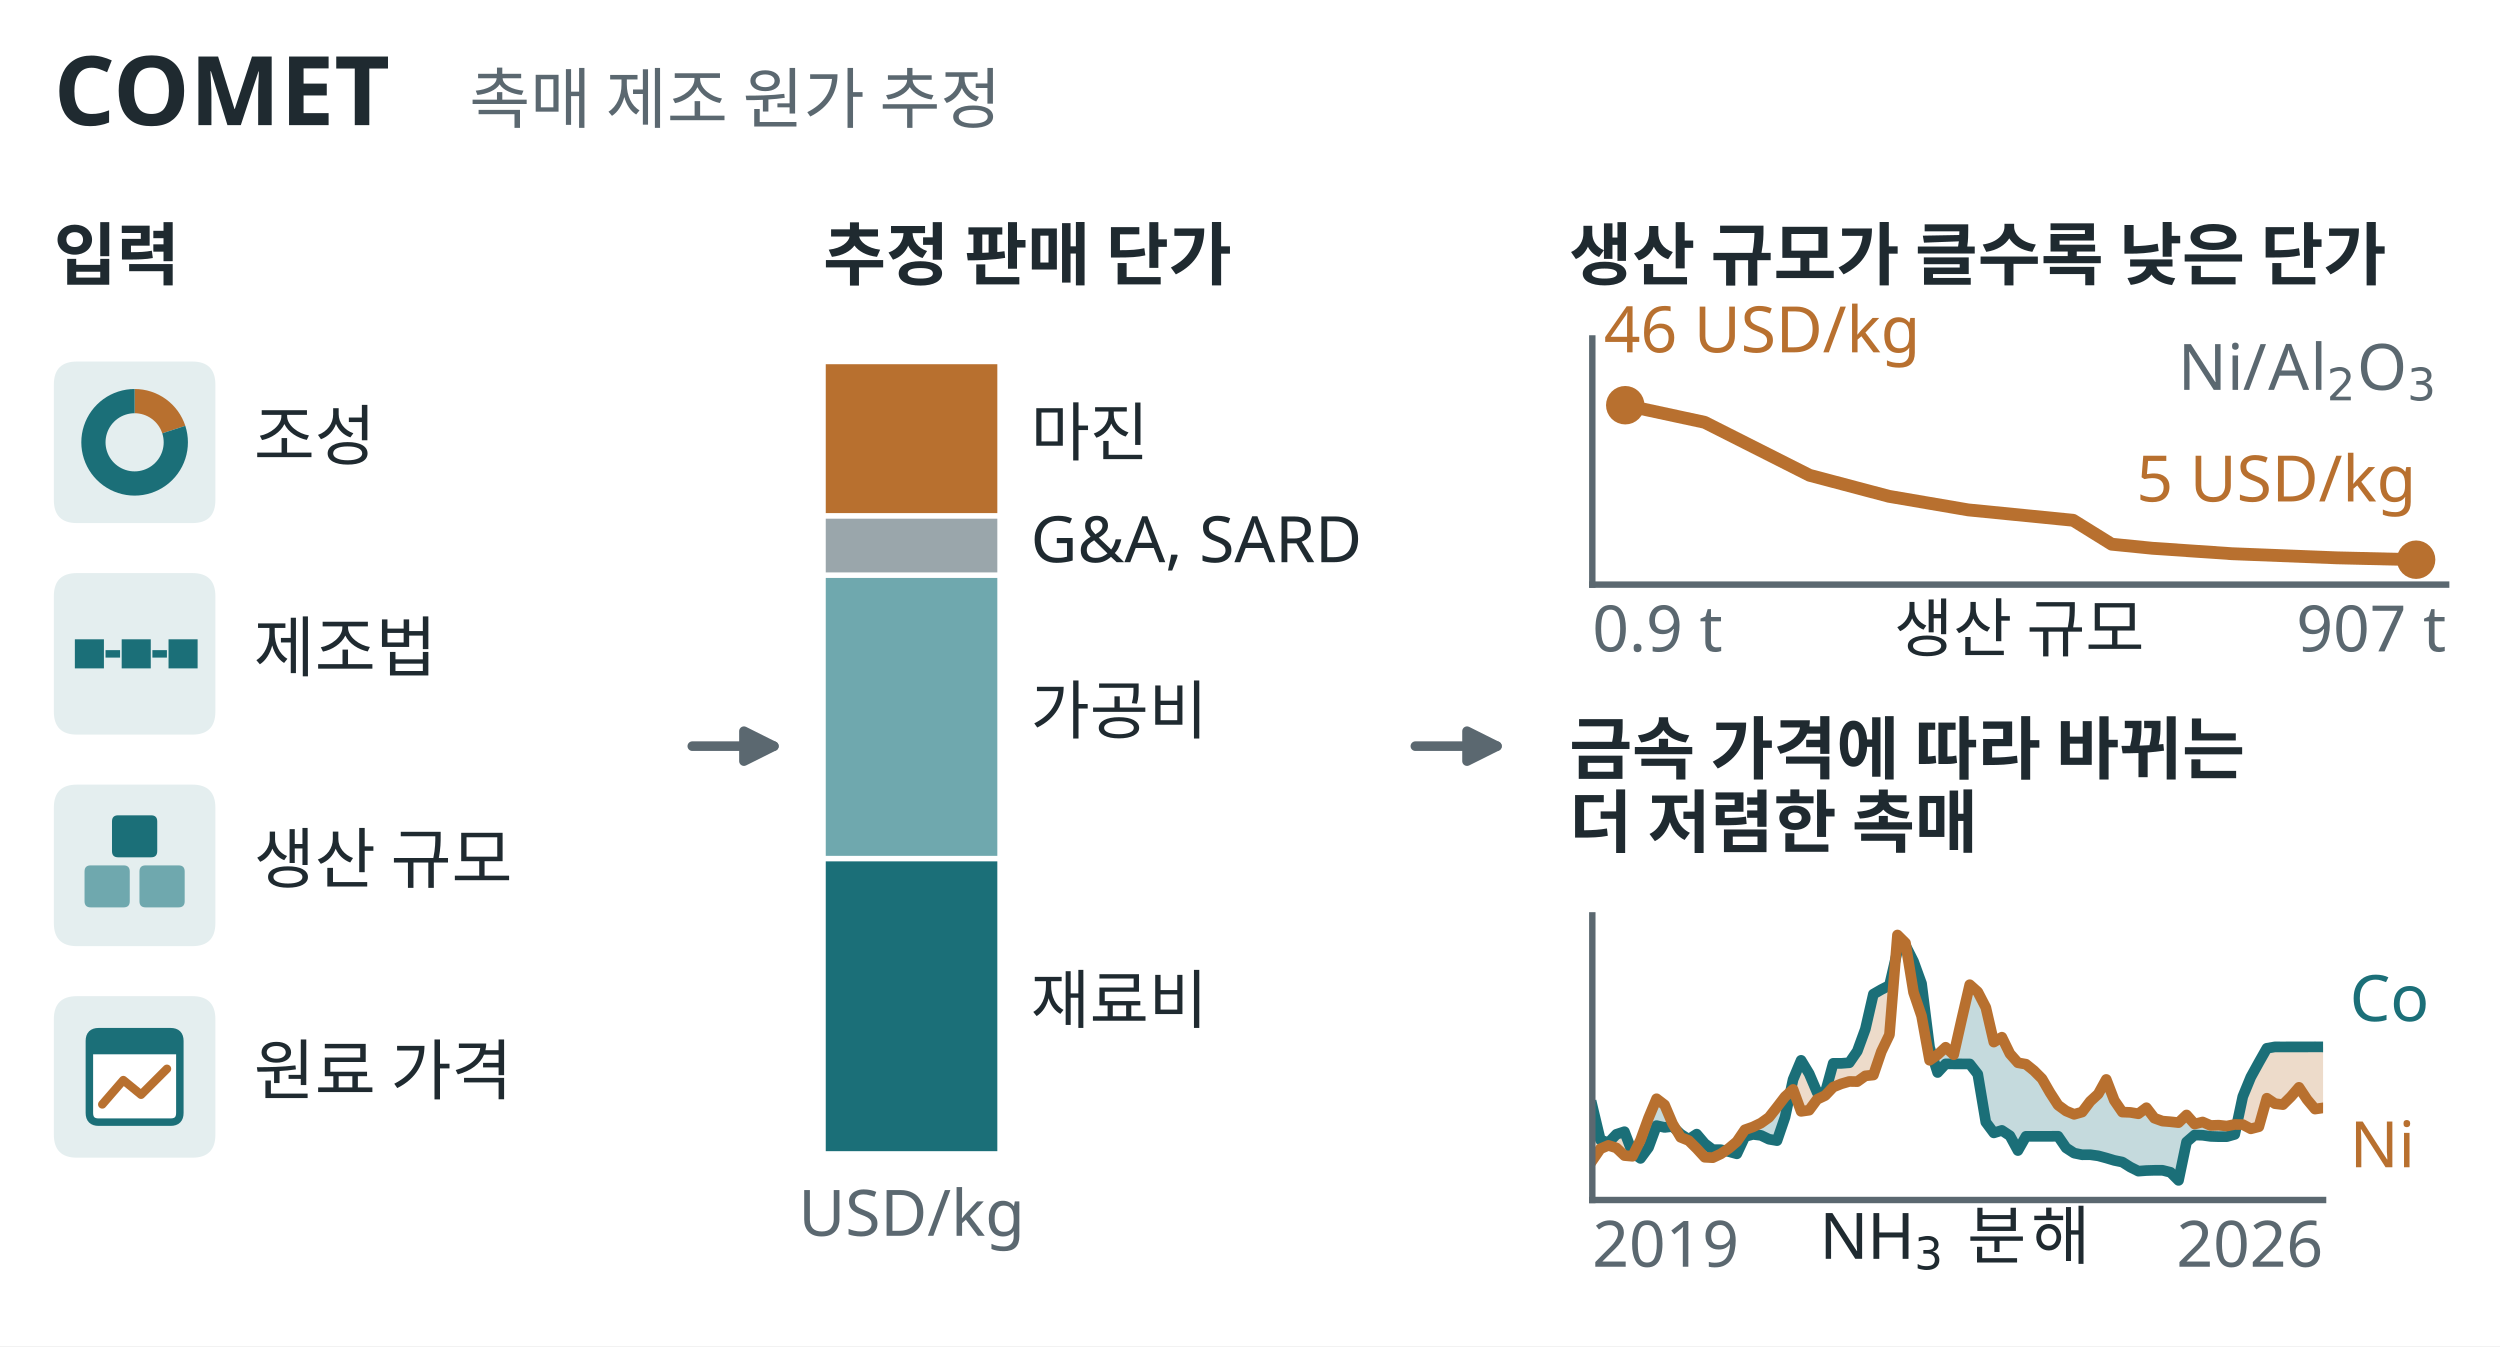
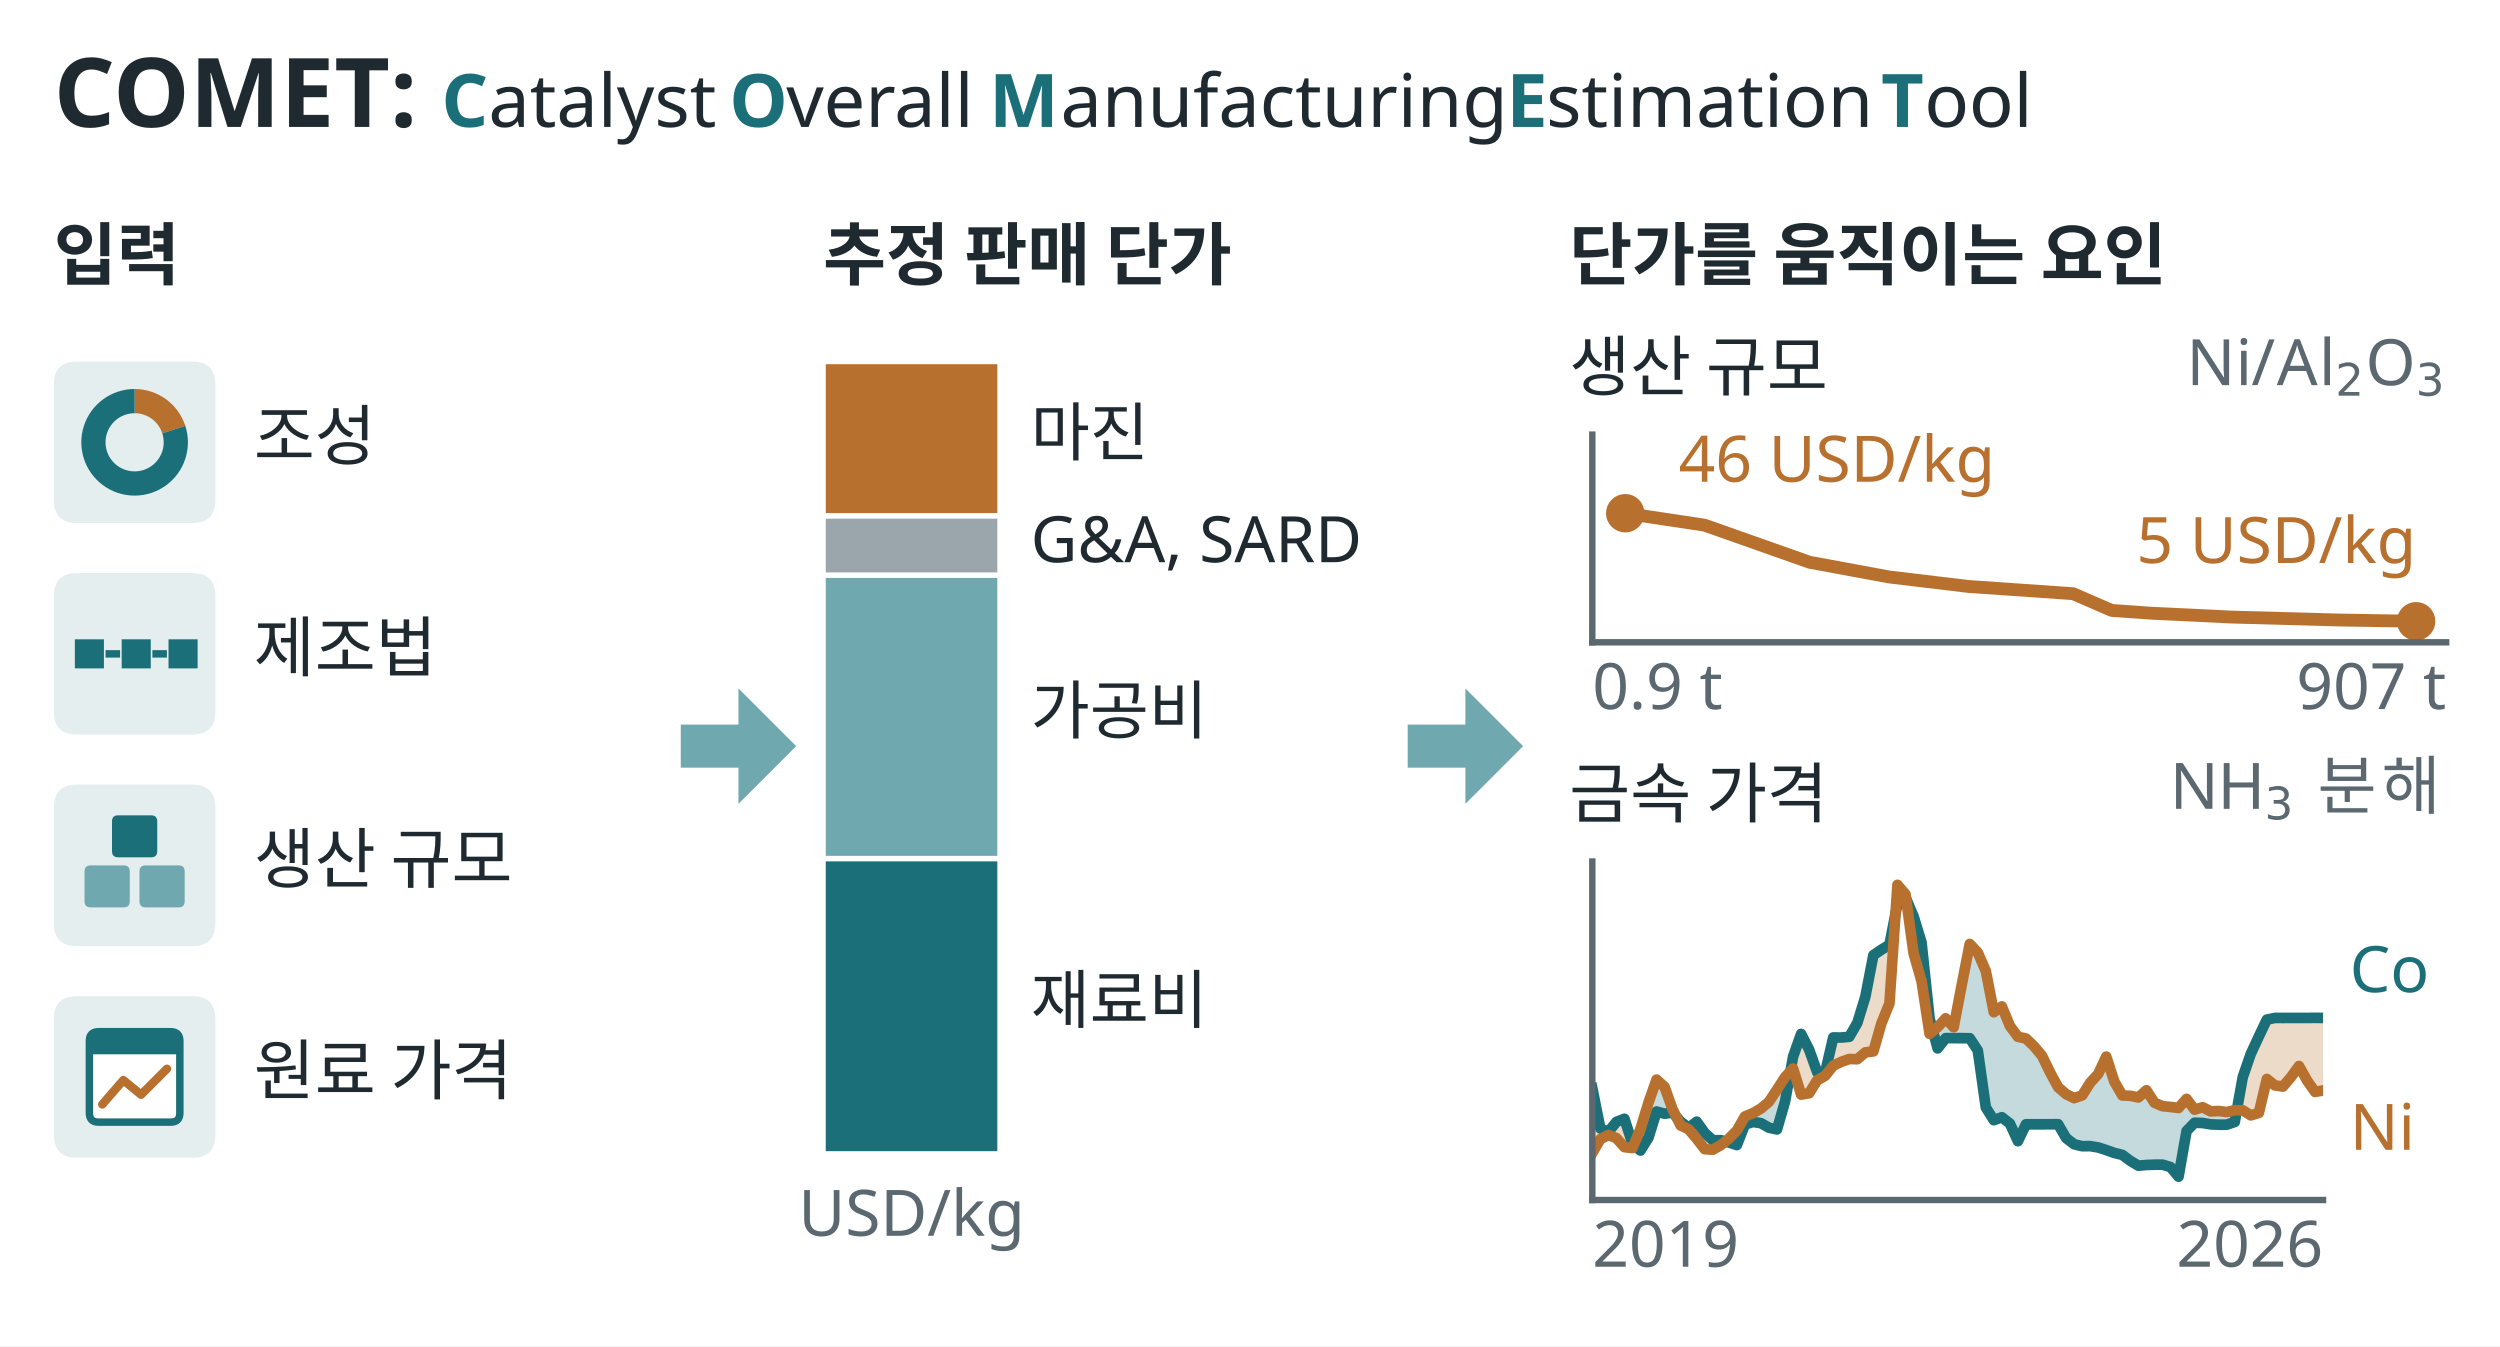
<svg xmlns="http://www.w3.org/2000/svg" xmlns:xlink="http://www.w3.org/1999/xlink" width="234pt" height="126pt" viewBox="0 0 234 126" version="1.1">
  <defs>
    <style type="text/css">*{stroke-linejoin: round; stroke-linecap: butt}</style>
  </defs>
  <g id="figure_1">
    <g id="patch_1">
      <path d="M 0 126 L 234 126 L 234 0 L 0 0 z " style="fill: #ffffff" />
    </g>
    <g id="axes_1">
      <g id="patch_2">
        <path d="M 7.2 48.96 L 18 48.96 Q 20.16 48.96 20.16 46.8 L 20.16 36 Q 20.16 33.84 18 33.84 L 7.2 33.84 Q 5.04 33.84 5.04 36 L 5.04 46.8 Q 5.04 48.96 7.2 48.96 z " clip-path="url(#pe69bccf116)" style="fill: #e4eeef" />
      </g>
      <g id="patch_3">
        <path d="M 17.345 39.858 C 17.02 38.856 16.385 37.983 15.533 37.363 C 14.68 36.744 13.654 36.41 12.6 36.41 L 12.6 38.678 C 13.175 38.678 13.735 38.86 14.2 39.198 C 14.665 39.536 15.011 40.012 15.188 40.559 z " clip-path="url(#pe69bccf116)" style="fill: #b8702f" />
      </g>
      <g id="patch_4">
        <path d="M 12.6 36.41 C 12.076 36.41 11.556 36.493 11.058 36.655 C 10.56 36.816 10.091 37.056 9.667 37.363 C 9.244 37.671 8.871 38.044 8.563 38.467 C 8.256 38.891 8.016 39.36 7.855 39.858 C 7.693 40.356 7.61 40.876 7.61 41.4 C 7.61 41.924 7.693 42.444 7.855 42.942 C 8.016 43.44 8.256 43.909 8.563 44.333 C 8.871 44.756 9.244 45.129 9.667 45.437 C 10.091 45.744 10.56 45.984 11.058 46.145 C 11.556 46.307 12.076 46.39 12.6 46.39 C 13.124 46.39 13.644 46.307 14.142 46.145 C 14.64 45.984 15.109 45.744 15.533 45.437 C 15.956 45.129 16.329 44.756 16.637 44.333 C 16.944 43.909 17.184 43.44 17.345 42.942 C 17.507 42.444 17.59 41.924 17.59 41.4 C 17.59 40.876 17.507 40.356 17.345 39.858 L 15.188 40.559 C 15.277 40.831 15.322 41.114 15.322 41.4 C 15.322 41.686 15.277 41.969 15.188 42.241 C 15.1 42.513 14.97 42.769 14.802 43 C 14.634 43.231 14.431 43.434 14.2 43.602 C 13.969 43.77 13.713 43.9 13.441 43.988 C 13.169 44.077 12.886 44.122 12.6 44.122 C 12.314 44.122 12.031 44.077 11.759 43.988 C 11.487 43.9 11.231 43.77 11 43.602 C 10.769 43.434 10.566 43.231 10.398 43 C 10.23 42.769 10.1 42.513 10.012 42.241 C 9.923 41.969 9.878 41.686 9.878 41.4 C 9.878 41.114 9.923 40.831 10.012 40.559 C 10.1 40.287 10.23 40.031 10.398 39.8 C 10.566 39.569 10.769 39.366 11 39.198 C 11.231 39.03 11.487 38.9 11.759 38.812 C 12.031 38.723 12.314 38.678 12.6 38.678 z " clip-path="url(#pe69bccf116)" style="fill: #1b6f78" />
      </g>
      <g id="patch_5">
        <path d="M 7.2 68.76 L 18 68.76 Q 20.16 68.76 20.16 66.6 L 20.16 55.8 Q 20.16 53.64 18 53.64 L 7.2 53.64 Q 5.04 53.64 5.04 55.8 L 5.04 66.6 Q 5.04 68.76 7.2 68.76 z " clip-path="url(#pe69bccf116)" style="fill: #e4eeef" />
      </g>
      <g id="patch_6">
        <path d="M 7.006 62.561 L 9.727 62.561 L 9.727 59.839 L 7.006 59.839 z " clip-path="url(#pe69bccf116)" style="fill: #1b6f78" />
      </g>
      <g id="patch_7">
        <path d="M 11.39 62.561 L 14.112 62.561 L 14.112 59.839 L 11.39 59.839 z " clip-path="url(#pe69bccf116)" style="fill: #1b6f78" />
      </g>
      <g id="patch_8">
        <path d="M 15.775 62.561 L 18.497 62.561 L 18.497 59.839 L 15.775 59.839 z " clip-path="url(#pe69bccf116)" style="fill: #1b6f78" />
      </g>
      <g id="patch_9">
        <path d="M 7.2 88.56 L 18 88.56 Q 20.16 88.56 20.16 86.4 L 20.16 75.6 Q 20.16 73.44 18 73.44 L 7.2 73.44 Q 5.04 73.44 5.04 75.6 L 5.04 86.4 Q 5.04 88.56 7.2 88.56 z " clip-path="url(#pe69bccf116)" style="fill: #e4eeef" />
      </g>
      <g id="patch_10">
        <path d="M 8.489 84.931 L 11.57 84.931 Q 12.146 84.931 12.146 84.355 L 12.146 81.576 Q 12.146 81 11.57 81 L 8.489 81 Q 7.913 81 7.913 81.576 L 7.913 84.355 Q 7.913 84.931 8.489 84.931 z " clip-path="url(#pe69bccf116)" style="fill: #6fa8ae" />
      </g>
      <g id="patch_11">
        <path d="M 13.63 84.931 L 16.711 84.931 Q 17.287 84.931 17.287 84.355 L 17.287 81.576 Q 17.287 81 16.711 81 L 13.63 81 Q 13.054 81 13.054 81.576 L 13.054 84.355 Q 13.054 84.931 13.63 84.931 z " clip-path="url(#pe69bccf116)" style="fill: #6fa8ae" />
      </g>
      <g id="patch_12">
        <path d="M 11.059 80.244 L 14.141 80.244 Q 14.717 80.244 14.717 79.668 L 14.717 76.889 Q 14.717 76.313 14.141 76.313 L 11.059 76.313 Q 10.483 76.313 10.483 76.889 L 10.483 79.668 Q 10.483 80.244 11.059 80.244 z " clip-path="url(#pe69bccf116)" style="fill: #1b6f78" />
      </g>
      <g id="patch_13">
        <path d="M 7.2 108.36 L 18 108.36 Q 20.16 108.36 20.16 106.2 L 20.16 95.4 Q 20.16 93.24 18 93.24 L 7.2 93.24 Q 5.04 93.24 5.04 95.4 L 5.04 106.2 Q 5.04 108.36 7.2 108.36 z " clip-path="url(#pe69bccf116)" style="fill: #e4eeef" />
      </g>
      <g id="patch_14">
        <path d="M 9.23 105.034 L 15.97 105.034 Q 16.834 105.034 16.834 104.17 L 16.834 97.43 Q 16.834 96.566 15.97 96.566 L 9.23 96.566 Q 8.366 96.566 8.366 97.43 L 8.366 104.17 Q 8.366 105.034 9.23 105.034 z " clip-path="url(#pe69bccf116)" style="fill: #ffffff; stroke: #1b6f78; stroke-width: 0.7; stroke-linejoin: miter" />
      </g>
      <g id="patch_15">
        <path d="M 8.366 98.683 L 16.834 98.683 L 16.834 96.566 L 8.366 96.566 z " clip-path="url(#pe69bccf116)" style="fill: #1b6f78" />
      </g>
      <g id="patch_16">
        <path d="M 77.04 108 L 93.6 108 L 93.6 80.358 L 77.04 80.358 z " clip-path="url(#pe69bccf116)" style="fill: #1b6f78; stroke: #ffffff; stroke-width: 0.5; stroke-linejoin: miter" />
      </g>
      <g id="patch_17">
        <path d="M 77.04 80.358 L 93.6 80.358 L 93.6 53.828 L 77.04 53.828 z " clip-path="url(#pe69bccf116)" style="fill: #6fa8ae; stroke: #ffffff; stroke-width: 0.5; stroke-linejoin: miter" />
      </g>
      <g id="patch_18">
        <path d="M 77.04 53.828 L 93.6 53.828 L 93.6 48.276 L 77.04 48.276 z " clip-path="url(#pe69bccf116)" style="fill: #9aa6ab; stroke: #ffffff; stroke-width: 0.5; stroke-linejoin: miter" />
      </g>
      <g id="patch_19">
        <path d="M 77.04 48.276 L 93.6 48.276 L 93.6 33.84 L 77.04 33.84 z " clip-path="url(#pe69bccf116)" style="fill: #b8702f; stroke: #ffffff; stroke-width: 0.5; stroke-linejoin: miter" />
      </g>
      <g id="patch_20">
-         <path d="M 64.8 69.84 Q 69.12 69.84 72.434 69.84 " clip-path="url(#pe69bccf116)" style="fill: none; stroke: #5b6870; stroke-width: 0.9; stroke-linecap: round" />
-         <path d="M 69.634 68.44 L 72.434 69.84 L 69.634 71.24 z " clip-path="url(#pe69bccf116)" style="fill: #5b6870; stroke: #5b6870; stroke-width: 0.9; stroke-linecap: round" />
+         <path d="M 63.72 71.856 L 69.12 71.856 L 69.12 75.24 L 74.52 69.84 L 69.12 64.44 L 69.12 67.824 L 63.72 67.824 z " clip-path="url(#pe69bccf116)" style="fill: #6fa8ae" />
      </g>
      <g id="patch_21">
-         <path d="M 132.48 69.84 Q 136.8 69.84 140.114 69.84 " clip-path="url(#pe69bccf116)" style="fill: none; stroke: #5b6870; stroke-width: 0.9; stroke-linecap: round" />
-         <path d="M 137.314 68.44 L 140.114 69.84 L 137.314 71.24 z " clip-path="url(#pe69bccf116)" style="fill: #5b6870; stroke: #5b6870; stroke-width: 0.9; stroke-linecap: round" />
+         <path d="M 131.76 71.856 L 137.16 71.856 L 137.16 75.24 L 142.56 69.84 L 137.16 64.44 L 137.16 67.824 L 131.76 67.824 z " clip-path="url(#pe69bccf116)" style="fill: #6fa8ae" />
      </g>
      <g id="line2d_1">
        <path d="M 9.878 61.2 L 11.239 61.2 " clip-path="url(#pe69bccf116)" style="fill: none; stroke: #1b6f78; stroke-width: 0.7" />
      </g>
      <g id="line2d_2">
        <path d="M 14.263 61.2 L 15.624 61.2 " clip-path="url(#pe69bccf116)" style="fill: none; stroke: #1b6f78; stroke-width: 0.7" />
      </g>
      <g id="line2d_3">
        <path d="M 9.576 103.37 L 11.542 101.102 L 13.205 102.463 L 15.624 100.044 " clip-path="url(#pe69bccf116)" style="fill: none; stroke: #b8702f; stroke-width: 0.8; stroke-linecap: round" />
      </g>
      <g id="text_1">
-         <text style="font-weight: 700; font-size: 9px; font-family: 'Malgun Gothic'; text-anchor: start; fill: #1f2a30" x="5.04" y="11.713" transform="rotate(-0 5.04 11.71266)">COMET</text>
+         <text style="font-weight: 700; font-size: 9px; font-family: 'Malgun Gothic'; text-anchor: start; fill: #1f2a30" x="5.04" y="11.88" transform="rotate(-0 5.04 11.88)">COMET:</text>
      </g>
      <g id="text_2">
-         <text style="font-size: 6.2px; font-family: 'Malgun Gothic'; text-anchor: start; fill: #5b6870" x="43.92" y="11.485" transform="rotate(-0 43.92 11.48472)">촉매 제조 원가 추정</text>
+         <text style="font-weight: 700; font-size: 6.9px; font-family: 'Malgun Gothic'; text-anchor: start; fill: #1b6f78" x="41.31" y="11.88" transform="rotate(-0 41.31 11.88)">C</text>
      </g>
      <g id="text_3">
+         <text style="font-size: 6.9px; font-family: 'Malgun Gothic'; text-anchor: start; fill: #1f2a30" x="45.72" y="11.88" transform="rotate(-0 45.72 11.88)">atalyst</text>
+       </g>
+       <g id="text_4">
+         <text style="font-weight: 700; font-size: 6.9px; font-family: 'Malgun Gothic'; text-anchor: start; fill: #1b6f78" x="68.25" y="11.88" transform="rotate(-0 68.25 11.88)">O</text>
+       </g>
+       <g id="text_5">
+         <text style="font-size: 6.9px; font-family: 'Malgun Gothic'; text-anchor: start; fill: #1f2a30" x="73.59" y="11.88" transform="rotate(-0 73.59 11.88)">verall</text>
+       </g>
+       <g id="text_6">
+         <text style="font-weight: 700; font-size: 6.9px; font-family: 'Malgun Gothic'; text-anchor: start; fill: #1b6f78" x="92.58" y="11.88" transform="rotate(-0 92.58 11.88)">M</text>
+       </g>
+       <g id="text_7">
+         <text style="font-size: 6.9px; font-family: 'Malgun Gothic'; text-anchor: start; fill: #1f2a30" x="99.27" y="11.88" transform="rotate(-0 99.27 11.88)">anufacturing</text>
+       </g>
+       <g id="text_8">
+         <text style="font-weight: 700; font-size: 6.9px; font-family: 'Malgun Gothic'; text-anchor: start; fill: #1b6f78" x="141" y="11.88" transform="rotate(-0 141 11.88)">E</text>
+       </g>
+       <g id="text_9">
+         <text style="font-size: 6.9px; font-family: 'Malgun Gothic'; text-anchor: start; fill: #1f2a30" x="144.72" y="11.88" transform="rotate(-0 144.72 11.88)">stimation</text>
+       </g>
+       <g id="text_10">
+         <text style="font-weight: 700; font-size: 6.9px; font-family: 'Malgun Gothic'; text-anchor: start; fill: #1b6f78" x="176.07" y="11.88" transform="rotate(-0 176.07 11.88)">T</text>
+       </g>
+       <g id="text_11">
+         <text style="font-size: 6.9px; font-family: 'Malgun Gothic'; text-anchor: start; fill: #1f2a30" x="180.12" y="11.88" transform="rotate(-0 180.12 11.88)">ool</text>
+       </g>
+       <g id="text_12">
        <text style="font-weight: 700; font-size: 6.4px; font-family: 'Malgun Gothic'; text-anchor: start; fill: #1f2a30" x="5.04" y="26.153" transform="rotate(-0 5.04 26.153)">입력</text>
      </g>
-       <g id="text_4">
+       <g id="text_13">
        <text style="font-size: 6.2px; font-family: 'Malgun Gothic'; text-anchor: start; fill: #1f2a30" x="23.76" y="43.021" transform="rotate(-0 23.76 43.02072)">조성</text>
      </g>
-       <g id="text_5">
+       <g id="text_14">
        <text style="font-size: 6.2px; font-family: 'Malgun Gothic'; text-anchor: start; fill: #1f2a30" x="23.76" y="62.821" transform="rotate(-0 23.76 62.82072)">제조법</text>
      </g>
-       <g id="text_6">
+       <g id="text_15">
        <text style="font-size: 6.2px; font-family: 'Malgun Gothic'; text-anchor: start; fill: #1f2a30" x="23.76" y="82.621" transform="rotate(-0 23.76 82.62072)">생산 규모</text>
      </g>
-       <g id="text_7">
+       <g id="text_16">
        <text style="font-size: 6.2px; font-family: 'Malgun Gothic'; text-anchor: start; fill: #1f2a30" x="23.76" y="102.421" transform="rotate(-0 23.76 102.4207)">원료 가격</text>
      </g>
-       <g id="text_8">
+       <g id="text_17">
        <text style="font-size: 6px; font-family: 'Malgun Gothic'; text-anchor: start; fill: #1f2a30" x="96.48" y="95.747" transform="rotate(-0 96.48 95.74724)">재료비</text>
      </g>
-       <g id="text_9">
+       <g id="text_18">
        <text style="font-size: 6px; font-family: 'Malgun Gothic'; text-anchor: start; fill: #1f2a30" x="96.48" y="68.661" transform="rotate(-0 96.48 68.66131)">가공비</text>
      </g>
-       <g id="text_10">
+       <g id="text_19">
        <text style="font-size: 6px; font-family: 'Malgun Gothic'; text-anchor: start; fill: #1f2a30" x="96.48" y="52.621" transform="rotate(-0 96.48 52.62062)">G&amp;A, SARD</text>
      </g>
-       <g id="text_11">
+       <g id="text_20">
        <text style="font-size: 6px; font-family: 'Malgun Gothic'; text-anchor: start; fill: #1f2a30" x="96.48" y="42.627" transform="rotate(-0 96.48 42.62655)">마진</text>
      </g>
-       <g id="text_12">
+       <g id="text_21">
        <text style="font-weight: 700; font-size: 6.4px; font-family: 'Malgun Gothic'; text-anchor: start; fill: #1f2a30" x="77.04" y="26.153" transform="rotate(-0 77.04 26.153)">추정 판매 단가</text>
      </g>
-       <g id="text_13">
+       <g id="text_22">
        <text style="font-size: 6px; font-family: 'Malgun Gothic'; text-anchor: middle; fill: #5b6870" x="85.32" y="115.672" transform="rotate(-0 85.32 115.6725)">USD/kg</text>
      </g>
-       <g id="text_14">
-         <text style="font-weight: 700; font-size: 6.4px; font-family: 'Malgun Gothic'; text-anchor: start; fill: #1f2a30" x="146.88" y="26.153" transform="rotate(-0 146.88 26.153)">생산 규모가 클수록 낮은 단가</text>
-       </g>
-       <g id="text_15">
-         <text style="font-size: 6px; font-family: 'Malgun Gothic'; text-anchor: start; fill: #5b6870" x="149.04" y="60.968" transform="rotate(-0 149.04 60.96844)">0.9 t</text>
-       </g>
-       <g id="text_16">
-         <text style="font-size: 6px; font-family: 'Malgun Gothic'; text-anchor: end; fill: #5b6870" x="228.96" y="60.968" transform="rotate(-0 228.96 60.96844)">907 t</text>
-       </g>
-       <g id="text_17">
-         <text style="font-size: 6px; font-family: 'Malgun Gothic'; text-anchor: middle; fill: #1f2a30" x="189" y="60.968" transform="rotate(-0 189 60.96844)">생산 규모</text>
-       </g>
-       <g id="text_18">
-         <text style="font-weight: 700; font-size: 6.4px; font-family: 'Malgun Gothic'; fill: #1f2a30" transform="translate(146.88 72.40405)">금속 가격에 따라 바뀌는</text>
-         <text style="font-weight: 700; font-size: 6.4px; font-family: 'Malgun Gothic'; fill: #1f2a30" transform="translate(146.88 79.26195)">더 저렴한 촉매</text>
-       </g>
-       <g id="text_19">
-         <text style="font-size: 6px; font-family: 'Malgun Gothic'; text-anchor: start; fill: #5b6870" x="149.04" y="118.568" transform="rotate(-0 149.04 118.5684)">2019</text>
-       </g>
-       <g id="text_20">
-         <text style="font-size: 6px; font-family: 'Malgun Gothic'; text-anchor: end; fill: #5b6870" x="217.44" y="118.568" transform="rotate(-0 217.44 118.5684)">2026</text>
-       </g>
-       <g id="text_21">
-         <g style="fill: #1f2a30" transform="translate(170.31 118.7016)">
-           <text>
-             <tspan x="0" y="-0.875" style="font-size: 6px; font-family: 'Malgun Gothic'; fill: #1f2a30">N</tspan>
-             <tspan x="4.466" y="-0.875" style="font-size: 6px; font-family: 'Malgun Gothic'; fill: #1f2a30">H</tspan>
-             <tspan x="11.707" y="-0.875" style="font-size: 6px; font-family: 'Malgun Gothic'; fill: #1f2a30"> </tspan>
-             <tspan x="13.817" y="-0.875" style="font-size: 6px; font-family: 'Malgun Gothic'; fill: #1f2a30">분</tspan>
-             <tspan x="19.817" y="-0.875" style="font-size: 6px; font-family: 'Malgun Gothic'; fill: #1f2a30">해</tspan>
-             <tspan x="8.871" y="0.109" style="font-size: 4.2px; font-family: 'DejaVu Sans'; fill: #1f2a30">3</tspan>
-           </text>
-         </g>
-       </g>
-     </g>
-     <g id="axes_2">
-       <g id="patch_22">
-         <path d="M 149.04 54.72 L 228.96 54.72 L 228.96 31.68 L 149.04 31.68 z " style="fill: #ffffff" />
-       </g>
-       <g id="matplotlib.axis_1" />
-       <g id="matplotlib.axis_2" />
-       <g id="line2d_4">
-         <path d="M 152.123 37.928 L 159.551 39.527 L 169.37 44.486 L 176.798 46.454 L 184.226 47.726 L 194.045 48.698 L 197.651 50.937 L 201.473 51.319 L 208.901 51.827 L 218.72 52.213 L 226.148 52.388 " clip-path="url(#pf644582fc7)" style="fill: none; stroke: #b8702f; stroke-width: 1.2; stroke-linecap: square" />
-       </g>
-       <g id="line2d_5">
-         <defs>
-           <path id="mf2eb893b28" d="M 0 1.3 C 0.345 1.3 0.675 1.163 0.919 0.919 C 1.163 0.675 1.3 0.345 1.3 0 C 1.3 -0.345 1.163 -0.675 0.919 -0.919 C 0.675 -1.163 0.345 -1.3 0 -1.3 C -0.345 -1.3 -0.675 -1.163 -0.919 -0.919 C -1.163 -0.675 -1.3 -0.345 -1.3 0 C -1.3 0.345 -1.163 0.675 -0.919 0.919 C -0.675 1.163 -0.345 1.3 0 1.3 z " style="stroke: #b8702f" />
-         </defs>
-         <g clip-path="url(#pf644582fc7)">
-           <use xlink:href="#mf2eb893b28" x="152.123" y="37.928" style="fill: #b8702f; stroke: #b8702f" />
-           <use xlink:href="#mf2eb893b28" x="226.148" y="52.388" style="fill: #b8702f; stroke: #b8702f" />
-         </g>
-       </g>
-       <g id="patch_23">
-         <path d="M 149.04 54.72 L 149.04 31.68 " style="fill: none; stroke: #5b6870; stroke-width: 0.6; stroke-linejoin: miter; stroke-linecap: square" />
-       </g>
-       <g id="patch_24">
-         <path d="M 149.04 54.72 L 228.96 54.72 " style="fill: none; stroke: #5b6870; stroke-width: 0.6; stroke-linejoin: miter; stroke-linecap: square" />
-       </g>
-       <g id="text_22">
-         <text style="font-size: 6px; font-family: 'Malgun Gothic'; text-anchor: start; fill: #b8702f" x="150.123" y="32.978" transform="rotate(-0 150.1229 32.97781)">46 USD/kg</text>
-       </g>
      <g id="text_23">
-         <text style="font-size: 6px; font-family: 'Malgun Gothic'; text-anchor: end; fill: #b8702f" x="226.148" y="46.937" transform="rotate(-0 226.1484 46.93738)">5 USD/kg</text>
+         <text style="font-weight: 700; font-size: 6.4px; font-family: 'Malgun Gothic'; text-anchor: start; fill: #1f2a30" x="146.88" y="26.153" transform="rotate(-0 146.88 26.153)">단가를 움직이는 요인</text>
      </g>
      <g id="text_24">
-         <g style="fill: #5b6870" transform="translate(203.8608 36.92651)">
+         <text style="font-size: 6.2px; font-family: 'Malgun Gothic'; text-anchor: start; fill: #1f2a30" x="146.88" y="36.541" transform="rotate(-0 146.88 36.54072)">생산 규모</text>
+       </g>
+       <g id="text_25">
+         <g style="fill: #5b6870" transform="translate(204.66 36.48844)">
          <text>
            <tspan x="0" y="-0.438" style="font-size: 6px; font-family: 'Malgun Gothic'; fill: #5b6870">N</tspan>
            <tspan x="4.591" y="-0.438" style="font-size: 6px; font-family: 'Malgun Gothic'; fill: #5b6870">i</tspan>
            <tspan x="6.067" y="-0.438" style="font-size: 6px; font-family: 'Malgun Gothic'; fill: #5b6870">/</tspan>
            <tspan x="8.443" y="-0.438" style="font-size: 6px; font-family: 'Malgun Gothic'; fill: #5b6870">A</tspan>
            <tspan x="12.393" y="-0.438" style="font-size: 6px; font-family: 'Malgun Gothic'; fill: #5b6870">l</tspan>
            <tspan x="16.763" y="-0.438" style="font-size: 6px; font-family: 'Malgun Gothic'; fill: #5b6870">O</tspan>
            <tspan x="13.927" y="0.547" style="font-size: 4.2px; font-family: 'DejaVu Sans'; fill: #5b6870">2</tspan>
            <tspan x="21.461" y="0.547" style="font-size: 4.2px; font-family: 'DejaVu Sans'; fill: #5b6870">3</tspan>
          </text>
        </g>
      </g>
+       <g id="text_26">
+         <text style="font-size: 6px; font-family: 'Malgun Gothic'; text-anchor: start; fill: #5b6870" x="149.04" y="66.368" transform="rotate(-0 149.04 66.36844)">0.9 t</text>
+       </g>
+       <g id="text_27">
+         <text style="font-size: 6px; font-family: 'Malgun Gothic'; text-anchor: end; fill: #5b6870" x="228.96" y="66.368" transform="rotate(-0 228.96 66.36844)">907 t</text>
+       </g>
+       <g id="text_28">
+         <text style="font-size: 6.2px; font-family: 'Malgun Gothic'; text-anchor: start; fill: #1f2a30" x="146.88" y="76.501" transform="rotate(-0 146.88 76.50072)">금속 가격</text>
+       </g>
+       <g id="text_29">
+         <g style="fill: #5b6870" transform="translate(203.1 76.58156)">
+           <text>
+             <tspan x="0" y="-0.875" style="font-size: 6px; font-family: 'Malgun Gothic'; fill: #5b6870">N</tspan>
+             <tspan x="4.466" y="-0.875" style="font-size: 6px; font-family: 'Malgun Gothic'; fill: #5b6870">H</tspan>
+             <tspan x="11.707" y="-0.875" style="font-size: 6px; font-family: 'Malgun Gothic'; fill: #5b6870"> </tspan>
+             <tspan x="13.817" y="-0.875" style="font-size: 6px; font-family: 'Malgun Gothic'; fill: #5b6870">분</tspan>
+             <tspan x="19.817" y="-0.875" style="font-size: 6px; font-family: 'Malgun Gothic'; fill: #5b6870">해</tspan>
+             <tspan x="8.871" y="0.109" style="font-size: 4.2px; font-family: 'DejaVu Sans'; fill: #5b6870">3</tspan>
+           </text>
+         </g>
+       </g>
+       <g id="text_30">
+         <text style="font-size: 6px; font-family: 'Malgun Gothic'; text-anchor: start; fill: #5b6870" x="149.04" y="118.568" transform="rotate(-0 149.04 118.5684)">2019</text>
+       </g>
+       <g id="text_31">
+         <text style="font-size: 6px; font-family: 'Malgun Gothic'; text-anchor: end; fill: #5b6870" x="217.44" y="118.568" transform="rotate(-0 217.44 118.5684)">2026</text>
+       </g>
+     </g>
+     <g id="axes_2">
+       <g id="patch_22">
+         <path d="M 149.04 60.12 L 228.96 60.12 L 228.96 40.68 L 149.04 40.68 z " style="fill: #ffffff" />
+       </g>
+       <g id="matplotlib.axis_1" />
+       <g id="matplotlib.axis_2" />
+       <g id="line2d_4">
+         <path d="M 152.123 48.039 L 159.551 49.157 L 169.37 52.625 L 176.798 54.001 L 184.226 54.891 L 194.045 55.57 L 197.651 57.136 L 201.473 57.403 L 208.901 57.758 L 218.72 58.028 L 226.148 58.15 " clip-path="url(#pe0c99a895d)" style="fill: none; stroke: #b8702f; stroke-width: 1.2; stroke-linecap: square" />
+       </g>
+       <g id="line2d_5">
+         <defs>
+           <path id="mf2eb893b28" d="M 0 1.3 C 0.345 1.3 0.675 1.163 0.919 0.919 C 1.163 0.675 1.3 0.345 1.3 0 C 1.3 -0.345 1.163 -0.675 0.919 -0.919 C 0.675 -1.163 0.345 -1.3 0 -1.3 C -0.345 -1.3 -0.675 -1.163 -0.919 -0.919 C -1.163 -0.675 -1.3 -0.345 -1.3 0 C -1.3 0.345 -1.163 0.675 -0.919 0.919 C -0.675 1.163 -0.345 1.3 0 1.3 z " style="stroke: #b8702f" />
+         </defs>
+         <g clip-path="url(#pe0c99a895d)">
+           <use xlink:href="#mf2eb893b28" x="152.123" y="48.039" style="fill: #b8702f; stroke: #b8702f" />
+           <use xlink:href="#mf2eb893b28" x="226.148" y="58.15" style="fill: #b8702f; stroke: #b8702f" />
+         </g>
+       </g>
+       <g id="patch_23">
+         <path d="M 149.04 60.12 L 149.04 40.68 " style="fill: none; stroke: #5b6870; stroke-width: 0.6; stroke-linejoin: miter; stroke-linecap: square" />
+       </g>
+       <g id="patch_24">
+         <path d="M 149.04 60.12 L 228.96 60.12 " style="fill: none; stroke: #5b6870; stroke-width: 0.6; stroke-linejoin: miter; stroke-linecap: square" />
+       </g>
+       <g id="text_32">
+         <text style="font-size: 6px; font-family: 'Malgun Gothic'; text-anchor: start; fill: #b8702f" x="157.123" y="45.089" transform="rotate(-0 157.1229 45.08887)">46 USD/kg</text>
+       </g>
+       <g id="text_33">
+         <text style="font-size: 6px; font-family: 'Malgun Gothic'; text-anchor: end; fill: #b8702f" x="226.148" y="52.7" transform="rotate(-0 226.1484 52.69993)">5 USD/kg</text>
+       </g>
    </g>
    <g id="axes_3">
      <g id="patch_25">
-         <path d="M 149.04 112.32 L 217.44 112.32 L 217.44 85.68 L 149.04 85.68 z " style="fill: #ffffff" />
+         <path d="M 149.04 112.32 L 217.44 112.32 L 217.44 80.64 L 149.04 80.64 z " style="fill: #ffffff" />
      </g>
      <g id="FillBetweenPolyCollection_1">
-         <path d="M 152.923 107.978 L 153.55 108.425 L 154.302 107.402 L 155.053 105.358 L 155.805 105.527 L 156.556 105.436 L 156.899 105.763 L 156.556 105.186 L 155.805 103.42 L 155.053 102.844 L 154.302 104.643 L 153.55 106.718 z " clip-path="url(#pd063a00e7a)" style="fill: #1b6f78; fill-opacity: 0.25" />
-         <path d="M 161.492 107.713 L 161.818 107.791 L 162.57 107.996 L 163.321 106.385 L 164.073 106.178 L 164.825 106.271 L 165.576 106.632 L 166.328 106.763 L 167.08 104.568 L 167.586 102.193 L 167.08 102.65 L 166.328 103.631 L 165.576 104.587 L 164.825 105.123 L 164.073 105.483 L 163.321 105.747 L 162.57 106.853 L 161.818 107.49 z " clip-path="url(#pd063a00e7a)" style="fill: #1b6f78; fill-opacity: 0.25" />
-         <path d="M 177.421 89.77 L 177.603 88.985 L 178.354 88.498 L 178.411 88.61 L 178.354 88.262 L 177.603 87.517 z " clip-path="url(#pd063a00e7a)" style="fill: #1b6f78; fill-opacity: 0.25" />
-         <path d="M 180.924 99.023 L 181.361 100.386 L 182.113 99.578 L 182.864 99.58 L 183.616 99.582 L 184.367 99.585 L 185.119 100.545 L 185.871 105.032 L 186.622 106.038 L 187.374 105.806 L 188.126 106.304 L 188.877 107.69 L 189.629 106.361 L 190.381 106.361 L 191.132 106.361 L 191.884 106.36 L 192.636 106.353 L 193.387 107.443 L 194.139 107.931 L 194.891 108.086 L 195.642 108.081 L 196.394 108.185 L 197.145 108.389 L 197.897 108.614 L 198.649 108.769 L 199.4 109.242 L 200.152 109.619 L 200.904 109.564 L 201.655 109.541 L 202.407 109.539 L 203.159 109.728 L 203.91 110.483 L 204.662 106.891 L 205.414 106.239 L 206.165 106.26 L 206.917 106.367 L 207.669 106.392 L 208.42 106.392 L 209.172 106.178 L 209.368 105.254 L 209.172 105.251 L 208.42 105.397 L 207.669 105.317 L 206.917 105.345 L 206.165 105.018 L 205.414 105.21 L 204.662 104.361 L 203.91 105.078 L 203.159 104.996 L 202.407 104.935 L 201.655 104.663 L 200.904 103.685 L 200.152 104.248 L 199.4 104.12 L 198.649 104.091 L 197.897 102.994 L 197.145 101.036 L 196.394 102.396 L 195.642 103.09 L 194.891 104.087 L 194.139 104.301 L 193.387 103.988 L 192.636 103.438 L 191.884 102.273 L 191.132 100.971 L 190.381 100.217 L 189.629 99.609 L 188.877 99.475 L 188.126 98.625 L 187.374 97.083 L 186.622 97.539 L 185.871 94.297 L 185.119 92.843 L 184.367 92.17 L 183.616 95.396 L 182.864 98.722 L 182.113 98.023 L 181.361 98.72 z " clip-path="url(#pd063a00e7a)" style="fill: #1b6f78; fill-opacity: 0.25" />
+         <path d="M 152.923 107.156 L 153.55 107.688 L 154.302 106.471 L 155.053 104.041 L 155.805 104.241 L 156.556 104.133 L 156.899 104.522 L 156.556 103.836 L 155.805 101.736 L 155.053 101.052 L 154.302 103.19 L 153.55 105.658 z " clip-path="url(#p1ea8eb93e0)" style="fill: #1b6f78; fill-opacity: 0.25" />
+         <path d="M 161.492 106.842 L 161.818 106.934 L 162.57 107.177 L 163.321 105.262 L 164.073 105.016 L 164.825 105.127 L 165.576 105.556 L 166.328 105.712 L 167.08 103.101 L 167.586 100.277 L 167.08 100.821 L 166.328 101.987 L 165.576 103.124 L 164.825 103.761 L 164.073 104.189 L 163.321 104.504 L 162.57 105.819 L 161.818 106.576 z " clip-path="url(#p1ea8eb93e0)" style="fill: #1b6f78; fill-opacity: 0.25" />
+         <path d="M 177.421 85.504 L 177.603 84.571 L 178.354 83.991 L 178.411 84.124 L 178.354 83.71 L 177.603 82.825 z " clip-path="url(#p1ea8eb93e0)" style="fill: #1b6f78; fill-opacity: 0.25" />
+         <path d="M 180.924 96.507 L 181.361 98.128 L 182.113 97.168 L 182.864 97.17 L 183.616 97.173 L 184.367 97.175 L 185.119 98.317 L 185.871 103.653 L 186.622 104.849 L 187.374 104.574 L 188.126 105.165 L 188.877 106.814 L 189.629 105.234 L 190.381 105.234 L 191.132 105.234 L 191.884 105.233 L 192.636 105.224 L 193.387 106.52 L 194.139 107.101 L 194.891 107.284 L 195.642 107.279 L 196.394 107.403 L 197.145 107.645 L 197.897 107.913 L 198.649 108.098 L 199.4 108.659 L 200.152 109.108 L 200.904 109.043 L 201.655 109.015 L 202.407 109.012 L 203.159 109.238 L 203.91 110.135 L 204.662 105.864 L 205.414 105.089 L 206.165 105.113 L 206.917 105.24 L 207.669 105.271 L 208.42 105.271 L 209.172 105.016 L 209.368 103.917 L 209.172 103.914 L 208.42 104.087 L 207.669 103.992 L 206.917 104.026 L 206.165 103.636 L 205.414 103.865 L 204.662 102.855 L 203.91 103.707 L 203.159 103.611 L 202.407 103.538 L 201.655 103.214 L 200.904 102.051 L 200.152 102.721 L 199.4 102.568 L 198.649 102.534 L 197.897 101.23 L 197.145 98.901 L 196.394 100.519 L 195.642 101.344 L 194.891 102.53 L 194.139 102.784 L 193.387 102.411 L 192.636 101.758 L 191.884 100.372 L 191.132 98.824 L 190.381 97.927 L 189.629 97.204 L 188.877 97.045 L 188.126 96.035 L 187.374 94.201 L 186.622 94.742 L 185.871 90.888 L 185.119 89.158 L 184.367 88.358 L 183.616 92.194 L 182.864 96.149 L 182.113 95.318 L 181.361 96.147 z " clip-path="url(#p1ea8eb93e0)" style="fill: #1b6f78; fill-opacity: 0.25" />
      </g>
      <g id="FillBetweenPolyCollection_2">
-         <path d="M 149.04 103.534 L 149.04 103.534 L 149.792 106.684 L 150.543 106.965 L 151.295 106.172 L 152.047 105.927 L 152.798 107.888 L 152.923 107.978 L 152.798 108.228 L 152.047 108.16 L 151.295 107.447 L 150.543 107.208 L 149.792 107.529 L 149.04 108.625 z " clip-path="url(#pd063a00e7a)" style="fill: #b8702f; fill-opacity: 0.25" />
-         <path d="M 156.899 105.763 L 157.308 106.153 L 158.06 106.642 L 158.811 106.156 L 159.563 107.043 L 160.315 107.612 L 161.066 107.612 L 161.492 107.713 L 161.066 108.005 L 160.315 108.36 L 159.563 108.319 L 158.811 107.5 L 158.06 106.755 L 157.308 106.451 z " clip-path="url(#pd063a00e7a)" style="fill: #b8702f; fill-opacity: 0.25" />
-         <path d="M 167.586 102.193 L 167.831 101.042 L 168.583 99.249 L 169.335 100.491 L 170.086 102.25 L 170.838 102.274 L 171.589 99.529 L 172.341 99.532 L 173.093 99.474 L 173.844 98.383 L 174.596 96.322 L 175.348 93.052 L 176.099 92.62 L 176.851 92.237 L 177.421 89.77 L 176.851 96.853 L 176.099 98.418 L 175.348 100.622 L 174.596 100.7 L 173.844 101.238 L 173.093 101.224 L 172.341 101.446 L 171.589 101.75 L 170.838 102.541 L 170.086 102.896 L 169.335 103.915 L 168.583 104.023 L 167.831 101.971 z " clip-path="url(#pd063a00e7a)" style="fill: #b8702f; fill-opacity: 0.25" />
-         <path d="M 178.411 88.61 L 179.106 89.987 L 179.858 92.06 L 180.609 98.041 L 180.924 99.023 L 180.609 99.241 L 179.858 95.099 L 179.106 92.884 z " clip-path="url(#pd063a00e7a)" style="fill: #b8702f; fill-opacity: 0.25" />
-         <path d="M 209.368 105.254 L 209.924 102.641 L 210.675 100.814 L 211.427 99.447 L 212.178 98.12 L 212.93 97.989 L 213.682 97.992 L 214.433 97.989 L 215.185 97.99 L 215.937 97.99 L 216.688 97.984 L 217.44 97.99 L 217.44 97.99 L 217.44 103.698 L 216.688 103.81 L 215.937 102.91 L 215.185 101.775 L 214.433 102.648 L 213.682 103.392 L 212.93 103.301 L 212.178 102.794 L 211.427 105.462 L 210.675 105.658 L 209.924 105.261 z " clip-path="url(#pd063a00e7a)" style="fill: #b8702f; fill-opacity: 0.25" />
+         <path d="M 149.04 101.872 L 149.04 101.872 L 149.792 105.618 L 150.543 105.952 L 151.295 105.009 L 152.047 104.718 L 152.798 107.05 L 152.923 107.156 L 152.798 107.454 L 152.047 107.372 L 151.295 106.525 L 150.543 106.241 L 149.792 106.623 L 149.04 107.925 z " clip-path="url(#p1ea8eb93e0)" style="fill: #b8702f; fill-opacity: 0.25" />
+         <path d="M 156.899 104.522 L 157.308 104.987 L 158.06 105.568 L 158.811 104.989 L 159.563 106.045 L 160.315 106.721 L 161.066 106.721 L 161.492 106.842 L 161.066 107.189 L 160.315 107.611 L 159.563 107.562 L 158.811 106.589 L 158.06 105.702 L 157.308 105.341 z " clip-path="url(#p1ea8eb93e0)" style="fill: #b8702f; fill-opacity: 0.25" />
+         <path d="M 167.586 100.277 L 167.831 98.908 L 168.583 96.776 L 169.335 98.253 L 170.086 100.344 L 170.838 100.374 L 171.589 97.109 L 172.341 97.113 L 173.093 97.044 L 173.844 95.747 L 174.596 93.295 L 175.348 89.407 L 176.099 88.893 L 176.851 88.437 L 177.421 85.504 L 176.851 93.927 L 176.099 95.787 L 175.348 98.409 L 174.596 98.502 L 173.844 99.141 L 173.093 99.125 L 172.341 99.389 L 171.589 99.751 L 170.838 100.691 L 170.086 101.113 L 169.335 102.325 L 168.583 102.453 L 167.831 100.013 z " clip-path="url(#p1ea8eb93e0)" style="fill: #b8702f; fill-opacity: 0.25" />
+         <path d="M 178.411 84.124 L 179.106 85.762 L 179.858 88.227 L 180.609 95.34 L 180.924 96.507 L 180.609 96.766 L 179.858 91.841 L 179.106 89.207 z " clip-path="url(#p1ea8eb93e0)" style="fill: #b8702f; fill-opacity: 0.25" />
+         <path d="M 209.368 103.917 L 209.924 100.81 L 210.675 98.637 L 211.427 97.012 L 212.178 95.433 L 212.93 95.278 L 213.682 95.281 L 214.433 95.278 L 215.185 95.279 L 215.937 95.279 L 216.688 95.271 L 217.44 95.279 L 217.44 95.279 L 217.44 102.067 L 216.688 102.2 L 215.937 101.129 L 215.185 99.78 L 214.433 100.818 L 213.682 101.703 L 212.93 101.595 L 212.178 100.992 L 211.427 104.165 L 210.675 104.398 L 209.924 103.925 z " clip-path="url(#p1ea8eb93e0)" style="fill: #b8702f; fill-opacity: 0.25" />
      </g>
      <g id="matplotlib.axis_3" />
      <g id="matplotlib.axis_4" />
      <g id="line2d_6">
-         <path d="M 149.04 103.534 L 149.792 106.684 L 150.543 106.965 L 151.295 106.172 L 152.047 105.927 L 152.798 107.888 L 153.55 108.425 L 154.302 107.402 L 155.053 105.358 L 155.805 105.527 L 156.556 105.436 L 157.308 106.153 L 158.06 106.642 L 158.811 106.156 L 159.563 107.043 L 160.315 107.612 L 161.066 107.612 L 161.818 107.791 L 162.57 107.996 L 163.321 106.385 L 164.073 106.178 L 164.825 106.271 L 165.576 106.632 L 166.328 106.763 L 167.08 104.568 L 167.831 101.042 L 168.583 99.249 L 169.335 100.491 L 170.086 102.25 L 170.838 102.274 L 171.589 99.529 L 172.341 99.532 L 173.093 99.474 L 173.844 98.383 L 174.596 96.322 L 175.348 93.052 L 176.099 92.62 L 176.851 92.237 L 177.603 88.985 L 178.354 88.498 L 179.106 89.987 L 179.858 92.06 L 180.609 98.041 L 181.361 100.386 L 182.113 99.578 L 182.864 99.58 L 183.616 99.582 L 184.367 99.585 L 185.119 100.545 L 185.871 105.032 L 186.622 106.038 L 187.374 105.806 L 188.126 106.304 L 188.877 107.69 L 189.629 106.361 L 190.381 106.361 L 191.132 106.361 L 191.884 106.36 L 192.636 106.353 L 193.387 107.443 L 194.139 107.931 L 194.891 108.086 L 195.642 108.081 L 196.394 108.185 L 197.145 108.389 L 197.897 108.614 L 198.649 108.769 L 199.4 109.242 L 200.152 109.619 L 200.904 109.564 L 201.655 109.541 L 202.407 109.539 L 203.159 109.728 L 203.91 110.483 L 204.662 106.891 L 205.414 106.239 L 206.165 106.26 L 206.917 106.367 L 207.669 106.392 L 208.42 106.392 L 209.172 106.178 L 209.924 102.641 L 210.675 100.814 L 211.427 99.447 L 212.178 98.12 L 212.93 97.989 L 213.682 97.992 L 214.433 97.989 L 215.185 97.99 L 215.937 97.99 L 216.688 97.984 L 217.44 97.99 " clip-path="url(#pd063a00e7a)" style="fill: none; stroke: #1b6f78; stroke-linecap: square" />
+         <path d="M 149.04 101.872 L 149.792 105.618 L 150.543 105.952 L 151.295 105.009 L 152.047 104.718 L 152.798 107.05 L 153.55 107.688 L 154.302 106.471 L 155.053 104.041 L 155.805 104.241 L 156.556 104.133 L 157.308 104.987 L 158.06 105.568 L 158.811 104.989 L 159.563 106.045 L 160.315 106.721 L 161.066 106.721 L 161.818 106.934 L 162.57 107.177 L 163.321 105.262 L 164.073 105.016 L 164.825 105.127 L 165.576 105.556 L 166.328 105.712 L 167.08 103.101 L 167.831 98.908 L 168.583 96.776 L 169.335 98.253 L 170.086 100.344 L 170.838 100.374 L 171.589 97.109 L 172.341 97.113 L 173.093 97.044 L 173.844 95.747 L 174.596 93.295 L 175.348 89.407 L 176.099 88.893 L 176.851 88.437 L 177.603 84.571 L 178.354 83.991 L 179.106 85.762 L 179.858 88.227 L 180.609 95.34 L 181.361 98.128 L 182.113 97.168 L 182.864 97.17 L 183.616 97.173 L 184.367 97.175 L 185.119 98.317 L 185.871 103.653 L 186.622 104.849 L 187.374 104.574 L 188.126 105.165 L 188.877 106.814 L 189.629 105.234 L 190.381 105.234 L 191.132 105.234 L 191.884 105.233 L 192.636 105.224 L 193.387 106.52 L 194.139 107.101 L 194.891 107.284 L 195.642 107.279 L 196.394 107.403 L 197.145 107.645 L 197.897 107.913 L 198.649 108.098 L 199.4 108.659 L 200.152 109.108 L 200.904 109.043 L 201.655 109.015 L 202.407 109.012 L 203.159 109.238 L 203.91 110.135 L 204.662 105.864 L 205.414 105.089 L 206.165 105.113 L 206.917 105.24 L 207.669 105.271 L 208.42 105.271 L 209.172 105.016 L 209.924 100.81 L 210.675 98.637 L 211.427 97.012 L 212.178 95.433 L 212.93 95.278 L 213.682 95.281 L 214.433 95.278 L 215.185 95.279 L 215.937 95.279 L 216.688 95.271 L 217.44 95.279 " clip-path="url(#p1ea8eb93e0)" style="fill: none; stroke: #1b6f78; stroke-linecap: square" />
      </g>
      <g id="line2d_7">
-         <path d="M 149.04 108.625 L 149.792 107.529 L 150.543 107.208 L 151.295 107.447 L 152.047 108.16 L 152.798 108.228 L 153.55 106.718 L 154.302 104.643 L 155.053 102.844 L 155.805 103.42 L 156.556 105.186 L 157.308 106.451 L 158.06 106.755 L 158.811 107.5 L 159.563 108.319 L 160.315 108.36 L 161.066 108.005 L 161.818 107.49 L 162.57 106.853 L 163.321 105.747 L 164.073 105.483 L 164.825 105.123 L 165.576 104.587 L 166.328 103.631 L 167.08 102.65 L 167.831 101.971 L 168.583 104.023 L 169.335 103.915 L 170.086 102.896 L 170.838 102.541 L 171.589 101.75 L 172.341 101.446 L 173.093 101.224 L 173.844 101.238 L 174.596 100.7 L 175.348 100.622 L 176.099 98.418 L 176.851 96.853 L 177.603 87.517 L 178.354 88.262 L 179.106 92.884 L 179.858 95.099 L 180.609 99.241 L 181.361 98.72 L 182.113 98.023 L 182.864 98.722 L 183.616 95.396 L 184.367 92.17 L 185.119 92.843 L 185.871 94.297 L 186.622 97.539 L 187.374 97.083 L 188.126 98.625 L 188.877 99.475 L 189.629 99.609 L 190.381 100.217 L 191.132 100.971 L 191.884 102.273 L 192.636 103.438 L 193.387 103.988 L 194.139 104.301 L 194.891 104.087 L 195.642 103.09 L 196.394 102.396 L 197.145 101.036 L 197.897 102.994 L 198.649 104.091 L 199.4 104.12 L 200.152 104.248 L 200.904 103.685 L 201.655 104.663 L 202.407 104.935 L 203.159 104.996 L 203.91 105.078 L 204.662 104.361 L 205.414 105.21 L 206.165 105.018 L 206.917 105.345 L 207.669 105.317 L 208.42 105.397 L 209.172 105.251 L 209.924 105.261 L 210.675 105.658 L 211.427 105.462 L 212.178 102.794 L 212.93 103.301 L 213.682 103.392 L 214.433 102.648 L 215.185 101.775 L 215.937 102.91 L 216.688 103.81 L 217.44 103.698 " clip-path="url(#pd063a00e7a)" style="fill: none; stroke: #b8702f; stroke-linecap: square" />
+         <path d="M 149.04 107.925 L 149.792 106.623 L 150.543 106.241 L 151.295 106.525 L 152.047 107.372 L 152.798 107.454 L 153.55 105.658 L 154.302 103.19 L 155.053 101.052 L 155.805 101.736 L 156.556 103.836 L 157.308 105.341 L 158.06 105.702 L 158.811 106.589 L 159.563 107.562 L 160.315 107.611 L 161.066 107.189 L 161.818 106.576 L 162.57 105.819 L 163.321 104.504 L 164.073 104.189 L 164.825 103.761 L 165.576 103.124 L 166.328 101.987 L 167.08 100.821 L 167.831 100.013 L 168.583 102.453 L 169.335 102.325 L 170.086 101.113 L 170.838 100.691 L 171.589 99.751 L 172.341 99.389 L 173.093 99.125 L 173.844 99.141 L 174.596 98.502 L 175.348 98.409 L 176.099 95.787 L 176.851 93.927 L 177.603 82.825 L 178.354 83.71 L 179.106 89.207 L 179.858 91.841 L 180.609 96.766 L 181.361 96.147 L 182.113 95.318 L 182.864 96.149 L 183.616 92.194 L 184.367 88.358 L 185.119 89.158 L 185.871 90.888 L 186.622 94.742 L 187.374 94.201 L 188.126 96.035 L 188.877 97.045 L 189.629 97.204 L 190.381 97.927 L 191.132 98.824 L 191.884 100.372 L 192.636 101.758 L 193.387 102.411 L 194.139 102.784 L 194.891 102.53 L 195.642 101.344 L 196.394 100.519 L 197.145 98.901 L 197.897 101.23 L 198.649 102.534 L 199.4 102.568 L 200.152 102.721 L 200.904 102.051 L 201.655 103.214 L 202.407 103.538 L 203.159 103.611 L 203.91 103.707 L 204.662 102.855 L 205.414 103.865 L 206.165 103.636 L 206.917 104.026 L 207.669 103.992 L 208.42 104.087 L 209.172 103.914 L 209.924 103.925 L 210.675 104.398 L 211.427 104.165 L 212.178 100.992 L 212.93 101.595 L 213.682 101.703 L 214.433 100.818 L 215.185 99.78 L 215.937 101.129 L 216.688 102.2 L 217.44 102.067 " clip-path="url(#p1ea8eb93e0)" style="fill: none; stroke: #b8702f; stroke-linecap: square" />
      </g>
      <g id="patch_26">
-         <path d="M 149.04 112.32 L 149.04 85.68 " style="fill: none; stroke: #5b6870; stroke-width: 0.6; stroke-linejoin: miter; stroke-linecap: square" />
+         <path d="M 149.04 112.32 L 149.04 80.64 " style="fill: none; stroke: #5b6870; stroke-width: 0.6; stroke-linejoin: miter; stroke-linecap: square" />
      </g>
      <g id="patch_27">
        <path d="M 149.04 112.32 L 217.44 112.32 " style="fill: none; stroke: #5b6870; stroke-width: 0.6; stroke-linejoin: miter; stroke-linecap: square" />
      </g>
-       <g id="text_25">
-         <text style="font-size: 6px; font-family: 'Malgun Gothic'; text-anchor: start; fill: #1b6f78" x="219.94" y="95.572" transform="rotate(-0 219.94 95.57158)">Co</text>
-       </g>
-       <g id="text_26">
-         <text style="font-size: 6px; font-family: 'Malgun Gothic'; text-anchor: start; fill: #b8702f" x="219.94" y="109.254" transform="rotate(-0 219.94 109.2538)">Ni</text>
+       <g id="text_34">
+         <text style="font-size: 6px; font-family: 'Malgun Gothic'; text-anchor: start; fill: #1b6f78" x="219.94" y="92.86" transform="rotate(-0 219.94 92.8605)">Co</text>
+       </g>
+       <g id="text_35">
+         <text style="font-size: 6px; font-family: 'Malgun Gothic'; text-anchor: start; fill: #b8702f" x="219.94" y="107.623" transform="rotate(-0 219.94 107.6226)">Ni</text>
      </g>
    </g>
  </g>
  <defs>
    <clipPath id="pe69bccf116">
      <rect x="0" y="0" width="234" height="126" />
    </clipPath>
-     <clipPath id="pf644582fc7">
-       <rect x="149.04" y="31.68" width="79.92" height="23.04" />
+     <clipPath id="pe0c99a895d">
+       <rect x="149.04" y="40.68" width="79.92" height="19.44" />
    </clipPath>
-     <clipPath id="pd063a00e7a">
-       <rect x="149.04" y="85.68" width="68.4" height="26.64" />
+     <clipPath id="p1ea8eb93e0">
+       <rect x="149.04" y="80.64" width="68.4" height="31.68" />
    </clipPath>
  </defs>
</svg>
